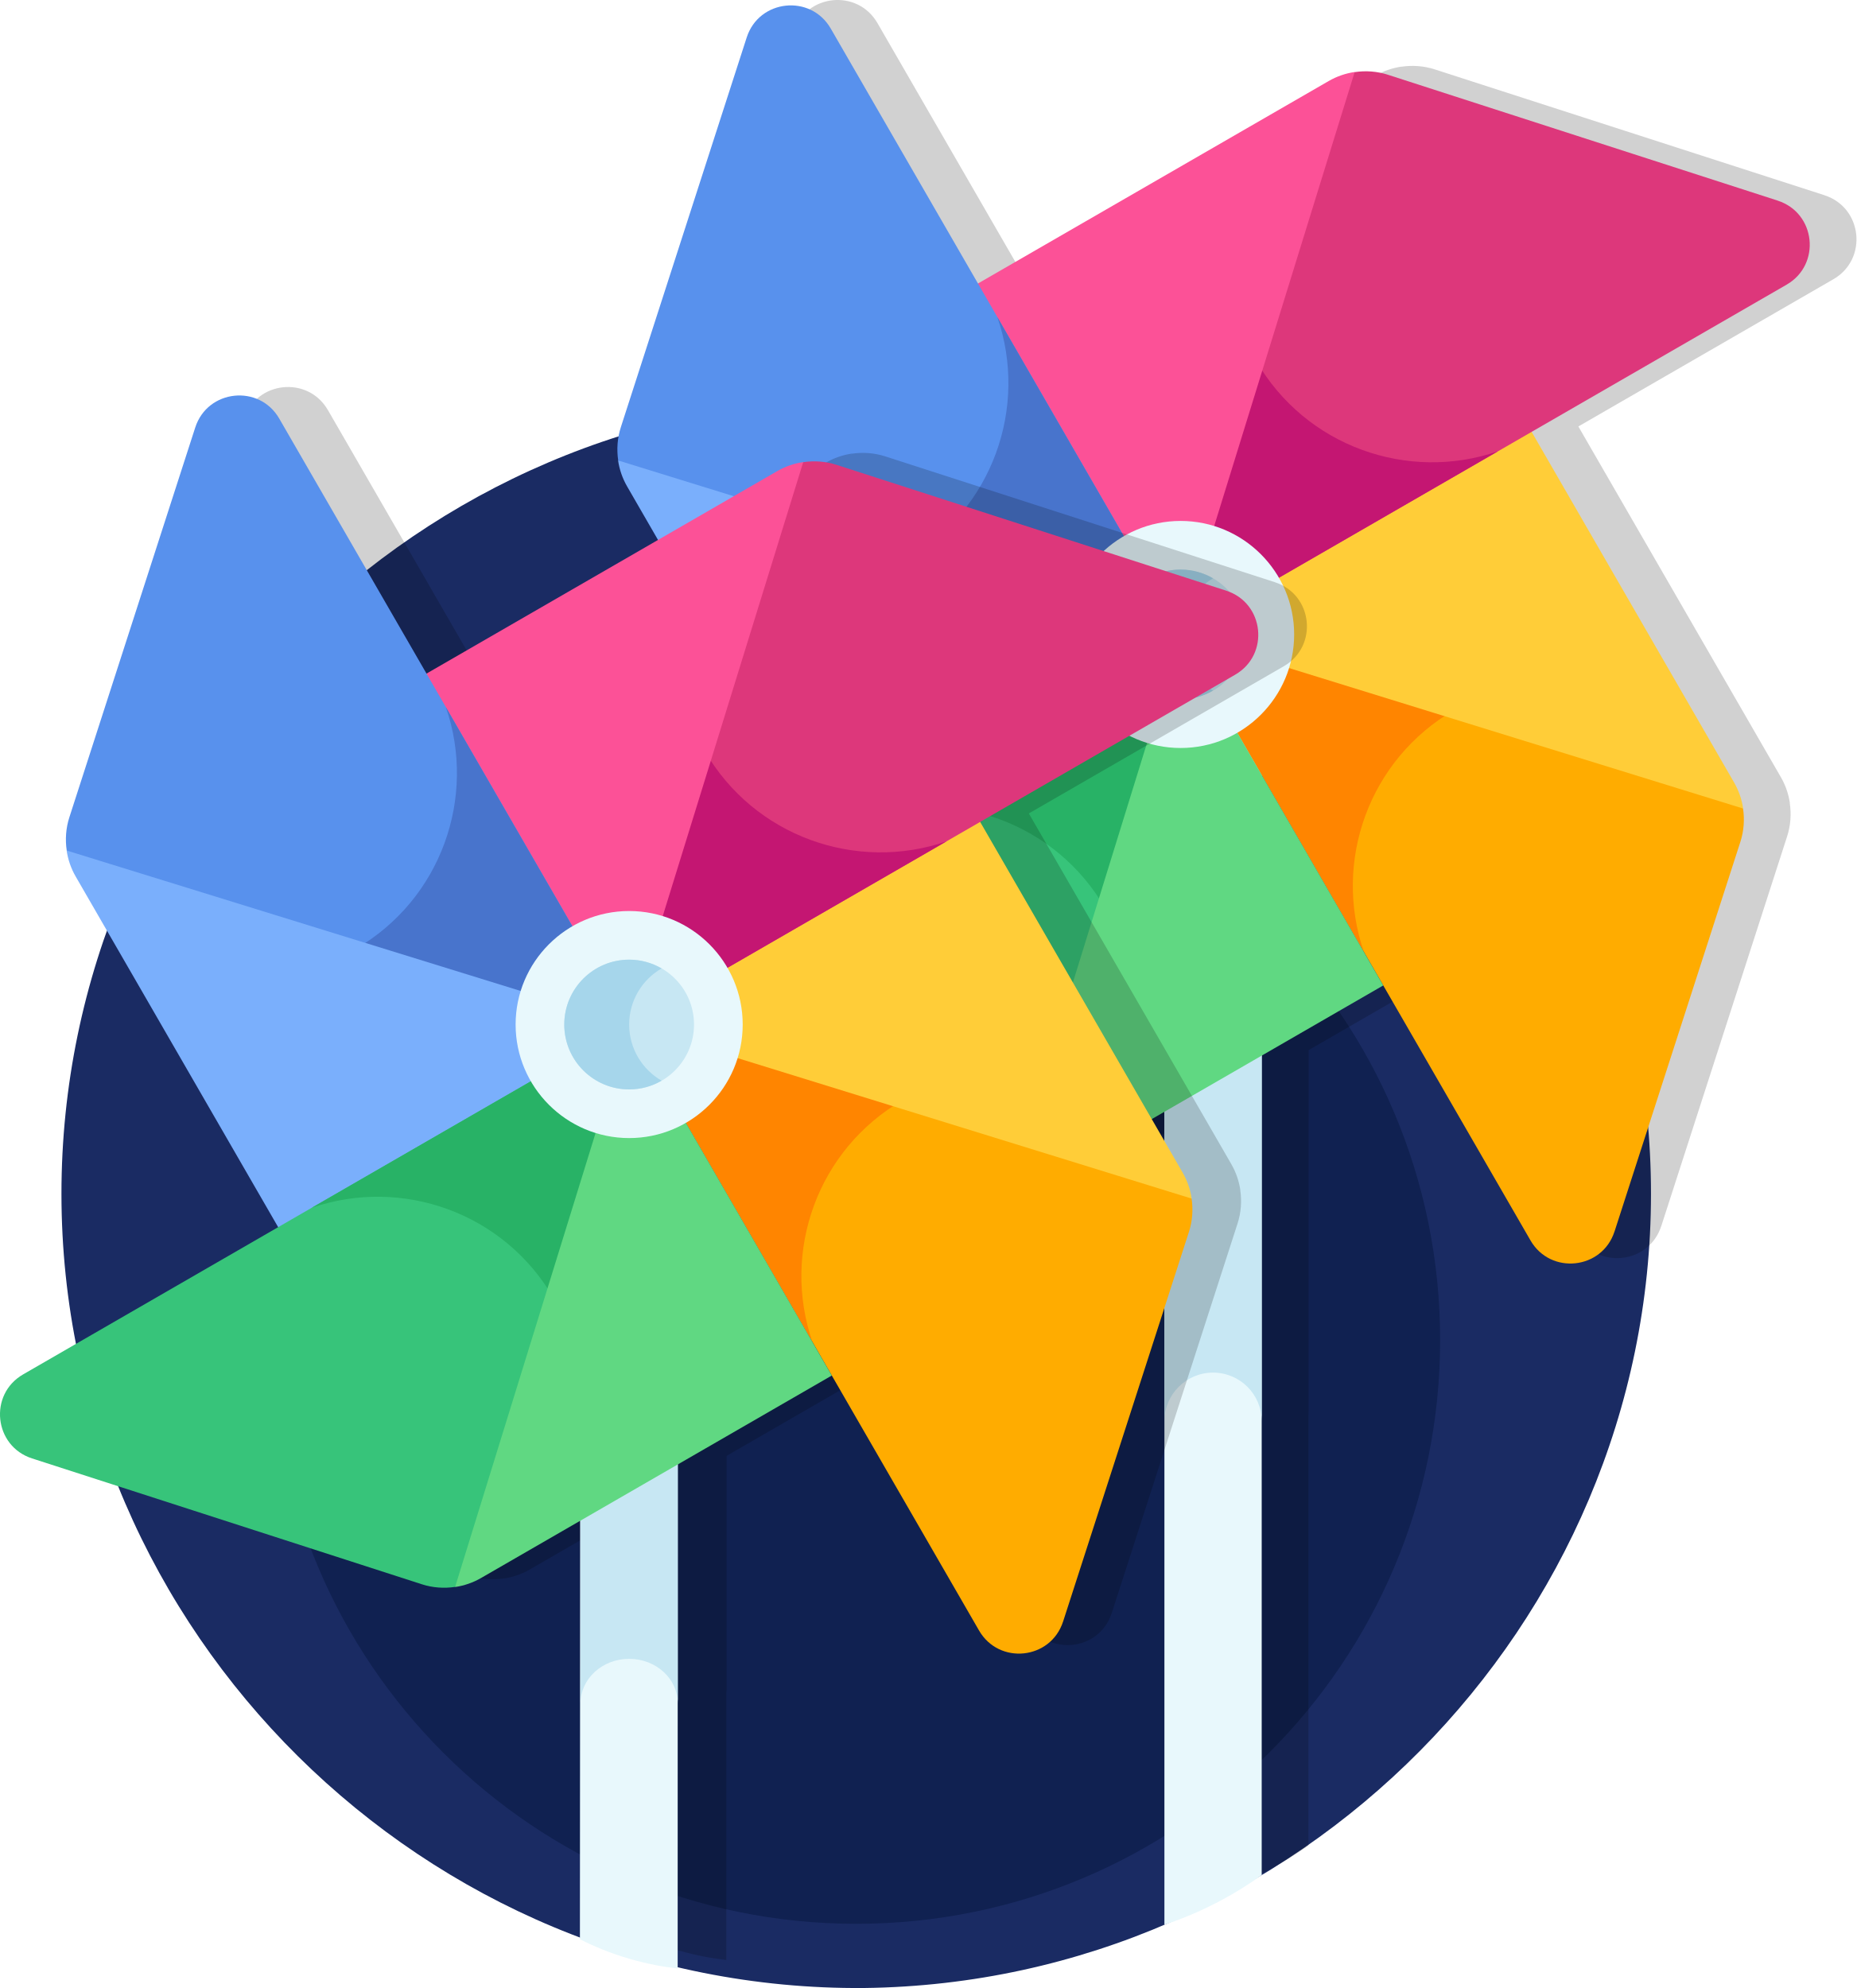
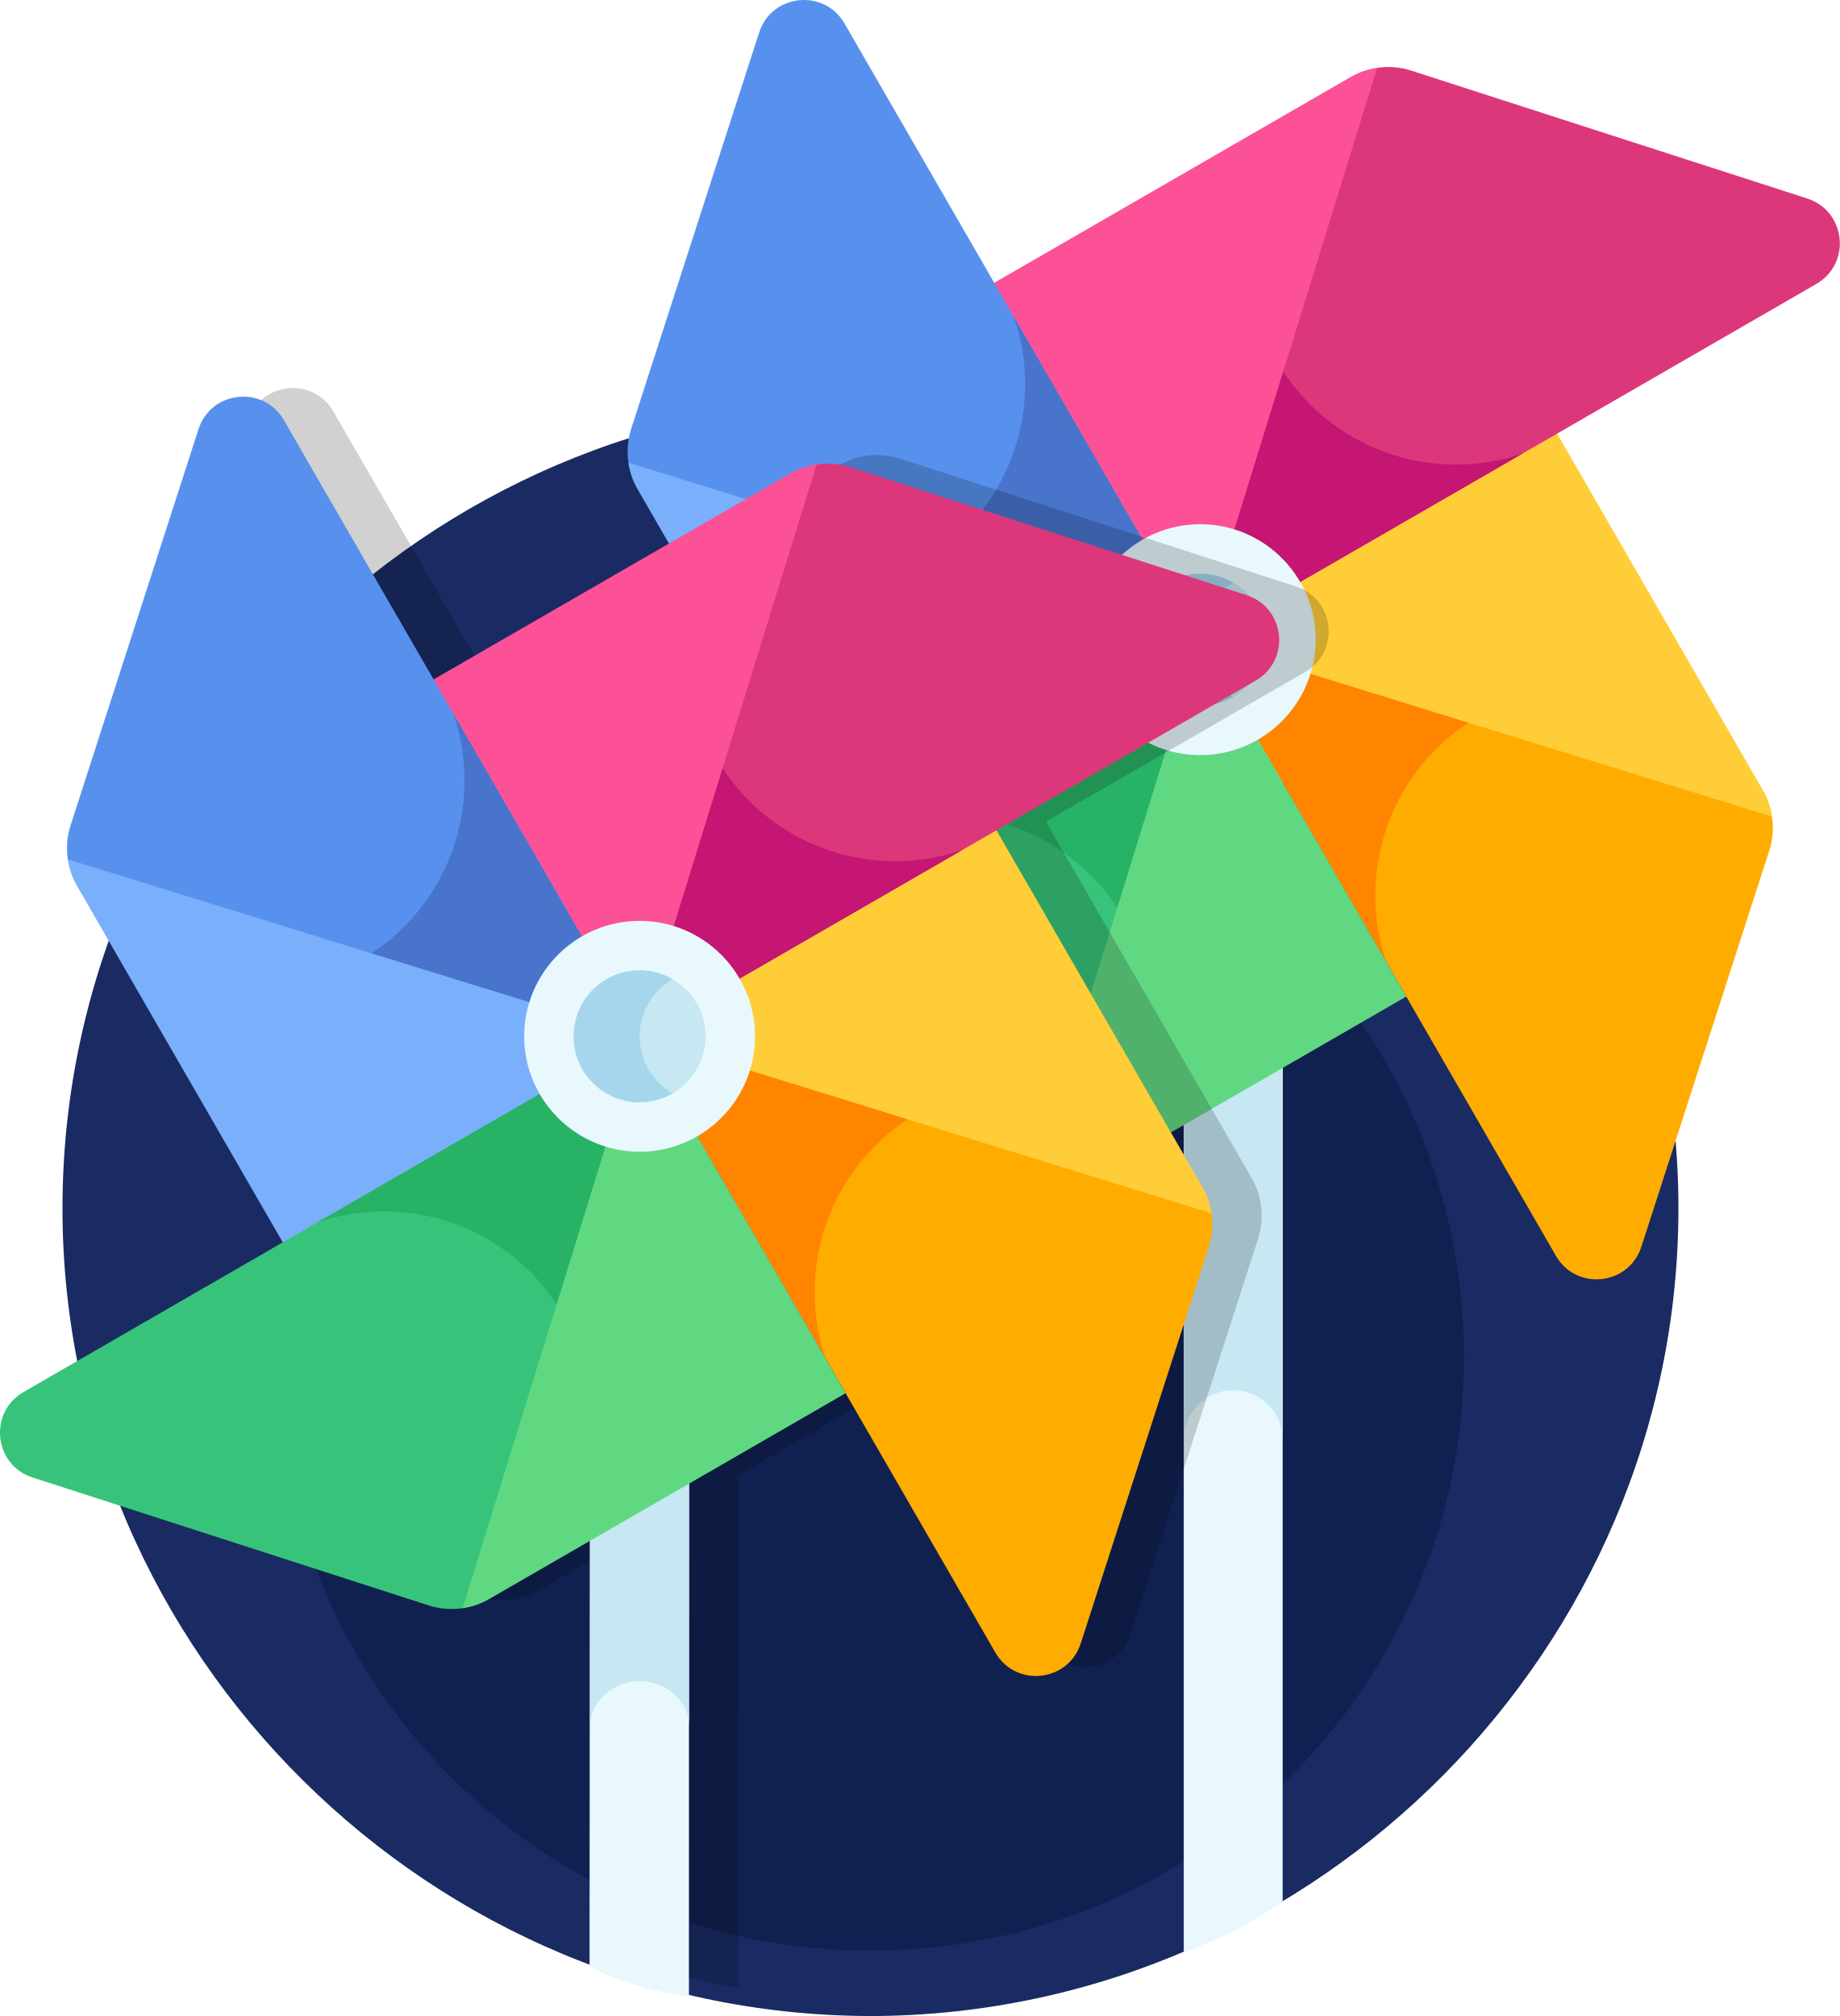
- <svg xmlns="http://www.w3.org/2000/svg" id="Layer_2" data-name="Layer 2" viewBox="0 0 763.07 817.21">
+ <svg xmlns="http://www.w3.org/2000/svg" id="Layer_2" data-name="Layer 2" viewBox="0 0 743.86 814.99">
  <defs>
    <style>
      .cls-1 {
        fill: #fc5197;
      }

      .cls-2 {
        fill: #e8f8fc;
      }

      .cls-3 {
        fill: #ffcd38;
      }

      .cls-4 {
        fill: #ffac00;
      }

      .cls-5 {
        fill: #ff8500;
      }

      .cls-6 {
        fill: #c41672;
      }

      .cls-7 {
        fill: #a6d6eb;
      }

      .cls-8 {
        fill: #dd377b;
      }

      .cls-9 {
        fill: #c7e7f3;
      }

      .cls-10 {
        fill: #102151;
      }

      .cls-11 {
        fill: #1a2b63;
      }

      .cls-12 {
        fill: #5891ed;
      }

      .cls-13 {
        fill: #28b266;
      }

      .cls-14 {
        fill: #4874cc;
      }

      .cls-15 {
        fill: #37c47a;
      }

      .cls-16 {
        fill: #60d882;
      }

      .cls-17 {
        fill: #7aaffc;
      }

      .cls-18 {
        opacity: .18;
      }
    </style>
  </defs>
  <g id="svg4956">
    <g id="cata2">
      <g>
        <g id="g4972">
-           <path id="path4974" class="cls-11" d="m351.93,164.16c-179.53.3-326.74,148.03-326.67,326.67.08,179.76,149.29,327.88,329.95,326.38,178.21-2.14,323.31-149.16,323.39-326.38.07-178.55-147.1-326.31-326.67-326.67Z" />
+           <path id="path4974" class="cls-11" d="m351.93,161.94c-179.53.3-326.74,148.03-326.67,326.67.08,179.76,149.29,327.88,329.95,326.38,178.21-2.14,323.31-149.16,323.39-326.38.07-178.55-147.1-326.31-326.67-326.67Z" />
        </g>
        <g id="g4976">
-           <path id="path4978" class="cls-10" d="m591.93,550.82c0,132.55-107.45,240-240,240s-240-107.45-240-240,107.45-240,240-240,240,107.45,240,240" />
-         </g>
-       </g>
-       <g id="Sombra_2" data-name="Sombra 2" class="cls-18">
+           <path id="path4978" class="cls-10" d="m591.93,548.6c0,132.55-107.45,240-240,240s-240-107.45-240-240,107.45-240,240-240,240,107.45,240,240" />
+         </g>
+       </g>
+       <g>
        <g>
          <g id="g4980">
-             <path id="path4982" d="m497.81,778.66c6.04-1.97,12.9-4.63,20.21-8.25,7.77-3.84,14.36-7.94,19.78-11.75,0-160.38,0-320.76.01-481.14h-40v501.14Z" />
+             <path id="path4982" class="cls-2" d="m478.6,788.99c6.04-2.01,12.9-4.72,20.21-8.42,7.77-3.92,14.36-8.1,19.78-11.99,0-163.68,0-327.37.01-491.05h-40v511.46Z" />
          </g>
          <g id="g4984">
-             <path id="path4986" d="m497.81,277.53v304.49c0-11.05,8.95-20,20-20s20,8.95,20,20v-304.49h-40Z" />
+             <path id="path4986" class="cls-9" d="m478.6,277.53v304.49c0-11.05,8.95-20,20-20s20,8.95,20,20v-304.49h-40Z" />
          </g>
        </g>
        <g>
          <g id="g4988">
-             <path id="path4990" d="m682.82,504.03l51.73-160.2c1.45-4.48,1.77-9.17,1.09-13.72l-103.67-79.55-127.51,8.03,143.82,249.09c8.23,14.26,29.47,12.01,34.53-3.66" />
+             <path id="path4990" class="cls-4" d="m663.61,504.03l51.73-160.2c1.45-4.48,1.77-9.17,1.09-13.72l-103.67-79.55-127.51,8.03,143.82,249.09c8.23,14.26,29.47,12.01,34.53-3.66" />
          </g>
          <g id="g4992">
-             <path id="path4994" d="m616.98,289.66c16.45-9.49,34.78-12.74,52.26-10.5l-37.26-28.59-127.51,8.03,75.33,130.48c-12.79-37.03,1.98-79.11,37.17-99.42" />
+             <path id="path4994" class="cls-5" d="m597.77,289.66c16.45-9.49,34.78-12.74,52.26-10.5l-37.26-28.59-127.51,8.03,75.33,130.48c-12.79-37.03,1.98-79.11,37.17-99.42" />
          </g>
          <g id="g4996">
-             <path id="path4998" d="m735.69,330.14c-.55-3.73-1.79-7.36-3.72-10.69l-89.39-154.83-144.27,83.3,6.17,10.69,231.21,71.54Z" />
+             <path id="path4998" class="cls-3" d="m716.48,330.14c-.55-3.73-1.79-7.36-3.72-10.69l-89.39-154.83-144.27,83.3,6.17,10.69,231.21,71.54Z" />
          </g>
          <g id="g5000">
-             <path id="path5002" d="m749.91,80.25l-160.2-51.73c-4.48-1.45-9.17-1.77-13.72-1.09l-79.55,103.67,8.03,127.51,249.09-143.82c14.26-8.23,12.01-29.47-3.66-34.53" />
+             <path id="path5002" class="cls-8" d="m730.7,80.25l-160.2-51.73c-4.48-1.45-9.17-1.77-13.72-1.09l-79.55,103.67,8.03,127.51,249.09-143.82c14.26-8.23,12.01-29.47-3.66-34.53" />
          </g>
          <g id="g5004">
-             <path id="path5006" d="m535.53,146.09c-9.49-16.45-12.74-34.78-10.5-52.26l-28.59,37.26,8.03,127.51,130.48-75.33c-37.03,12.79-79.11-1.98-99.42-37.17" />
+             <path id="path5006" class="cls-6" d="m516.32,146.09c-9.49-16.45-12.74-34.78-10.5-52.26l-28.59,37.26,8.03,127.51,130.48-75.33c-37.03,12.79-79.11-1.98-99.42-37.17" />
          </g>
          <g id="g5008">
-             <path id="path5010" d="m576.02,27.39c-3.73.55-7.36,1.79-10.69,3.72l-154.83,89.39,83.3,144.27,10.69-6.17,71.54-231.21Z" />
+             <path id="path5010" class="cls-1" d="m556.8,27.39c-3.73.55-7.36,1.79-10.69,3.72l-154.83,89.39,83.3,144.27,10.69-6.17,71.54-231.21Z" />
          </g>
          <g id="g5012">
-             <path id="path5014" d="m326.13,13.16l-51.73,160.2c-1.45,4.48-1.77,9.17-1.09,13.72l103.67,79.55,127.51-8.03L360.66,9.5c-8.23-14.26-29.47-12.01-34.53,3.66" />
+             <path id="path5014" class="cls-12" d="m306.92,13.16l-51.73,160.2c-1.45,4.48-1.77,9.17-1.09,13.72l103.67,79.55,127.51-8.03L341.45,9.5c-8.23-14.26-29.47-12.01-34.53,3.66" />
          </g>
          <g id="g5016">
-             <path id="path5018" d="m391.97,227.54c-16.45,9.49-34.78,12.74-52.26,10.5l37.26,28.59,127.51-8.03-75.33-130.48c12.79,37.03-1.98,79.11-37.17,99.42" />
+             <path id="path5018" class="cls-14" d="m372.76,227.54c-16.45,9.49-34.78,12.74-52.26,10.5l37.26,28.59,127.51-8.03-75.33-130.48c12.79,37.03-1.98,79.11-37.17,99.42" />
          </g>
          <g id="g5020">
-             <path id="path5022" d="m273.26,187.06c.55,3.73,1.79,7.36,3.72,10.69l89.39,154.83,144.27-83.3-6.17-10.69-231.21-71.54Z" />
+             <path id="path5022" class="cls-17" d="m254.05,187.06c.55,3.73,1.79,7.36,3.72,10.69l89.39,154.83,144.27-83.3-6.17-10.69-231.21-71.54Z" />
          </g>
          <g id="g5024">
-             <path id="path5026" d="m259.04,436.95l160.2,51.73c4.48,1.45,9.17,1.77,13.72,1.09l79.55-103.67-8.03-127.51-249.09,143.82c-14.26,8.23-12.01,29.47,3.66,34.53" />
+             <path id="path5026" class="cls-15" d="m239.83,436.95l160.2,51.73c4.48,1.45,9.17,1.77,13.72,1.09l79.55-103.67-8.03-127.51-249.09,143.82c-14.26,8.23-12.01,29.47,3.66,34.53" />
          </g>
          <g id="g5028">
-             <path id="path5030" d="m473.42,371.11c9.49,16.44,12.74,34.78,10.5,52.26l28.59-37.26-8.03-127.51-130.48,75.33c37.03-12.79,79.11,1.98,99.42,37.17" />
+             <path id="path5030" class="cls-13" d="m454.21,371.11c9.49,16.44,12.74,34.78,10.5,52.26l28.59-37.26-8.03-127.51-130.48,75.33c37.03-12.79,79.11,1.98,99.42,37.17" />
          </g>
          <g id="g5032">
-             <path id="path5034" d="m432.94,489.81c3.73-.55,7.36-1.79,10.69-3.72l144.14-83.22-83.3-144.27-71.54,231.21Z" />
+             <path id="path5034" class="cls-16" d="m413.72,489.81c3.73-.55,7.36-1.79,10.69-3.72l144.14-83.22-83.3-144.27-71.54,231.21Z" />
          </g>
          <g id="g5036">
-             <path id="path5038" d="m504.48,305.26c-25.73,0-46.67-20.93-46.67-46.67s20.93-46.67,46.67-46.67,46.67,20.93,46.67,46.67-20.93,46.67-46.67,46.67" />
+             <path id="path5038" class="cls-2" d="m485.26,305.26c-25.73,0-46.67-20.93-46.67-46.67s20.93-46.67,46.67-46.67,46.67,20.93,46.67,46.67-20.93,46.67-46.67,46.67" />
          </g>
          <g id="g5040">
-             <path id="path5042" d="m531.14,258.6c0,14.73-11.94,26.67-26.67,26.67s-26.67-11.94-26.67-26.67,11.94-26.67,26.67-26.67,26.67,11.94,26.67,26.67" />
+             <path id="path5042" class="cls-9" d="m511.93,258.6c0,14.73-11.94,26.67-26.67,26.67s-26.67-11.94-26.67-26.67,11.94-26.67,26.67-26.67,26.67,11.94,26.67,26.67" />
          </g>
          <g id="g5044">
-             <path id="path5046" d="m504.48,258.6c0-9.86,5.37-18.46,13.33-23.07-3.93-2.27-8.47-3.6-13.33-3.6-14.73,0-26.67,11.94-26.67,26.67s11.94,26.67,26.67,26.67c4.86,0,9.41-1.32,13.33-3.6-7.96-4.61-13.33-13.21-13.33-23.07" />
+             <path id="path5046" class="cls-7" d="m485.26,258.6c0-9.86,5.37-18.46,13.33-23.07-3.93-2.27-8.47-3.6-13.33-3.6-14.73,0-26.67,11.94-26.67,26.67s11.94,26.67,26.67,26.67c4.86,0,9.41-1.32,13.33-3.6-7.96-4.61-13.33-13.21-13.33-23.07" />
+           </g>
+         </g>
+       </g>
+       <g id="Sombra_1" data-name="Sombra 1" class="cls-18">
+         <g>
+           <g id="g4980-2" data-name="g4980">
+             <path id="path4982-2" data-name="path4982" d="m258.36,791.47c5.56,2.81,12.51,5.77,20.74,8.14,7.21,2.07,13.81,3.23,19.44,3.87.02-129.34.04-258.68.05-388.02h-40c-.08,125.34-.16,250.68-.23,376.02Z" />
+           </g>
+           <g id="g4984-2" data-name="g4984">
+             <path id="path4986-2" data-name="path4986" d="m258.6,415.46v279.07c0-10.12,8.95-18.33,20-18.33s20,8.21,20,18.33v-279.07h-40Z" />
+           </g>
+         </g>
+         <g>
+           <g id="g4988-2" data-name="g4988">
+             <path id="path4990-2" data-name="path4990" d="m456.95,660.89l51.73-160.2c1.45-4.48,1.77-9.17,1.09-13.72l-103.67-79.55-127.51,8.03,143.82,249.09c8.23,14.26,29.47,12.01,34.53-3.66" />
+           </g>
+           <g id="g4992-2" data-name="g4992">
+             <path id="path4994-2" data-name="path4994" d="m391.11,446.51c16.45-9.49,34.78-12.74,52.26-10.5l-37.26-28.59-127.51,8.03,75.33,130.48c-12.79-37.03,1.98-79.11,37.17-99.42" />
+           </g>
+           <g id="g4996-2" data-name="g4996">
+             <path id="path4998-2" data-name="path4998" d="m509.81,487c-.55-3.73-1.79-7.36-3.72-10.69l-89.39-154.83-144.27,83.3,6.17,10.69,231.21,71.54Z" />
+           </g>
+           <g id="g5000-2" data-name="g5000">
+             <path id="path5002-2" data-name="path5002" d="m524.03,237.11l-160.2-51.73c-4.48-1.45-9.17-1.77-13.72-1.09l-79.55,103.67,8.03,127.51,249.09-143.82c14.26-8.23,12.01-29.47-3.66-34.53" />
+           </g>
+           <g id="g5004-2" data-name="g5004">
+             <path id="path5006-2" data-name="path5006" d="m309.66,302.95c-9.49-16.45-12.74-34.78-10.5-52.26l-28.59,37.26,8.03,127.51,130.48-75.33c-37.03,12.79-79.11-1.98-99.42-37.17" />
+           </g>
+           <g id="g5008-2" data-name="g5008">
+             <path id="path5010-2" data-name="path5010" d="m350.14,184.24c-3.73.55-7.36,1.79-10.69,3.72l-154.83,89.39,83.3,144.27,10.69-6.17,71.54-231.21Z" />
+           </g>
+           <g id="g5012-2" data-name="g5012">
+             <path id="path5014-2" data-name="path5014" d="m100.25,170.02l-51.73,160.2c-1.45,4.48-1.77,9.17-1.09,13.72l103.67,79.55,127.51-8.03-143.82-249.09c-8.23-14.26-29.47-12.01-34.53,3.66" />
+           </g>
+           <g id="g5016-2" data-name="g5016">
+             <path id="path5018-2" data-name="path5018" d="m166.09,384.4c-16.45,9.49-34.78,12.74-52.26,10.5l37.26,28.59,127.51-8.03-75.33-130.48c12.79,37.03-1.98,79.11-37.17,99.42" />
+           </g>
+           <g id="g5020-2" data-name="g5020">
+             <path id="path5022-2" data-name="path5022" d="m47.39,343.92c.55,3.73,1.79,7.36,3.72,10.69l89.39,154.83,144.27-83.3-6.17-10.69-231.21-71.54Z" />
+           </g>
+           <g id="g5024-2" data-name="g5024">
+             <path id="path5026-2" data-name="path5026" d="m33.16,593.8l160.2,51.73c4.48,1.45,9.17,1.77,13.72,1.09l79.55-103.67-8.03-127.51L29.5,559.27c-14.26,8.23-12.01,29.47,3.66,34.53" />
+           </g>
+           <g id="g5028-2" data-name="g5028">
+             <path id="path5030-2" data-name="path5030" d="m247.54,527.97c9.49,16.44,12.74,34.78,10.5,52.26l28.59-37.26-8.03-127.51-130.48,75.33c37.03-12.79,79.11,1.98,99.42,37.17" />
+           </g>
+           <g id="g5032-2" data-name="g5032">
+             <path id="path5034-2" data-name="path5034" d="m207.06,646.67c3.73-.55,7.36-1.79,10.69-3.72l144.14-83.22-83.3-144.27-71.54,231.21Z" />
+           </g>
+           <g id="g5036-2" data-name="g5036">
+             <path id="path5038-2" data-name="path5038" d="m278.6,462.12c-25.73,0-46.67-20.93-46.67-46.67s20.93-46.67,46.67-46.67,46.67,20.93,46.67,46.67-20.93,46.67-46.67,46.67" />
+           </g>
+           <g id="g5040-2" data-name="g5040">
+             <path id="path5042-2" data-name="path5042" d="m305.26,415.45c0,14.73-11.94,26.67-26.67,26.67s-26.67-11.94-26.67-26.67,11.94-26.67,26.67-26.67,26.67,11.94,26.67,26.67" />
+           </g>
+           <g id="g5044-2" data-name="g5044">
+             <path id="path5046-2" data-name="path5046" d="m278.6,415.45c0-9.86,5.37-18.46,13.33-23.07-3.93-2.27-8.47-3.6-13.33-3.6-14.73,0-26.67,11.94-26.67,26.67s11.94,26.67,26.67,26.67c4.86,0,9.41-1.32,13.33-3.6-7.96-4.61-13.33-13.21-13.33-23.07" />
          </g>
        </g>
      </g>
      <g>
        <g>
-           <g id="g4980-2" data-name="g4980">
-             <path id="path4982-2" data-name="path4982" class="cls-2" d="m478.6,791.21c6.04-2.01,12.9-4.72,20.21-8.42,7.77-3.92,14.36-8.1,19.78-11.99,0-163.68,0-327.37.01-491.05h-40v511.46Z" />
-           </g>
-           <g id="g4984-2" data-name="g4984">
-             <path id="path4986-2" data-name="path4986" class="cls-9" d="m478.6,279.75v304.49c0-11.05,8.95-20,20-20s20,8.95,20,20v-304.49h-40Z" />
-           </g>
-         </g>
-         <g>
-           <g id="g4988-2" data-name="g4988">
-             <path id="path4990-2" data-name="path4990" class="cls-4" d="m663.61,506.25l51.73-160.2c1.45-4.48,1.77-9.17,1.09-13.72l-103.67-79.55-127.51,8.03,143.82,249.09c8.23,14.26,29.47,12.01,34.53-3.66" />
-           </g>
-           <g id="g4992-2" data-name="g4992">
-             <path id="path4994-2" data-name="path4994" class="cls-5" d="m597.77,291.87c16.45-9.49,34.78-12.74,52.26-10.5l-37.26-28.59-127.51,8.03,75.33,130.48c-12.79-37.03,1.98-79.11,37.17-99.42" />
-           </g>
-           <g id="g4996-2" data-name="g4996">
-             <path id="path4998-2" data-name="path4998" class="cls-3" d="m716.48,332.36c-.55-3.73-1.79-7.36-3.72-10.69l-89.39-154.83-144.27,83.3,6.17,10.69,231.21,71.54Z" />
-           </g>
-           <g id="g5000-2" data-name="g5000">
-             <path id="path5002-2" data-name="path5002" class="cls-8" d="m730.7,82.47l-160.2-51.73c-4.48-1.45-9.17-1.77-13.72-1.09l-79.55,103.67,8.03,127.51,249.09-143.82c14.26-8.23,12.01-29.47-3.66-34.53" />
-           </g>
-           <g id="g5004-2" data-name="g5004">
-             <path id="path5006-2" data-name="path5006" class="cls-6" d="m516.32,148.31c-9.49-16.45-12.74-34.78-10.5-52.26l-28.59,37.26,8.03,127.51,130.48-75.33c-37.03,12.79-79.11-1.98-99.42-37.17" />
-           </g>
-           <g id="g5008-2" data-name="g5008">
-             <path id="path5010-2" data-name="path5010" class="cls-1" d="m556.8,29.6c-3.73.55-7.36,1.79-10.69,3.72l-154.83,89.39,83.3,144.27,10.69-6.17,71.54-231.21Z" />
-           </g>
-           <g id="g5012-2" data-name="g5012">
-             <path id="path5014-2" data-name="path5014" class="cls-12" d="m306.92,15.38l-51.73,160.2c-1.45,4.48-1.77,9.17-1.09,13.72l103.67,79.55,127.51-8.03L341.45,11.72c-8.23-14.26-29.47-12.01-34.53,3.66" />
-           </g>
-           <g id="g5016-2" data-name="g5016">
-             <path id="path5018-2" data-name="path5018" class="cls-14" d="m372.76,229.76c-16.45,9.49-34.78,12.74-52.26,10.5l37.26,28.59,127.51-8.03-75.33-130.48c12.79,37.03-1.98,79.11-37.17,99.42" />
-           </g>
-           <g id="g5020-2" data-name="g5020">
-             <path id="path5022-2" data-name="path5022" class="cls-17" d="m254.05,189.28c.55,3.73,1.79,7.36,3.72,10.69l89.39,154.83,144.27-83.3-6.17-10.69-231.21-71.54Z" />
-           </g>
-           <g id="g5024-2" data-name="g5024">
-             <path id="path5026-2" data-name="path5026" class="cls-15" d="m239.83,439.17l160.2,51.73c4.48,1.45,9.17,1.77,13.72,1.09l79.55-103.67-8.03-127.51-249.09,143.82c-14.26,8.23-12.01,29.47,3.66,34.53" />
-           </g>
-           <g id="g5028-2" data-name="g5028">
-             <path id="path5030-2" data-name="path5030" class="cls-13" d="m454.21,373.33c9.49,16.44,12.74,34.78,10.5,52.26l28.59-37.26-8.03-127.51-130.48,75.33c37.03-12.79,79.11,1.98,99.42,37.17" />
-           </g>
-           <g id="g5032-2" data-name="g5032">
-             <path id="path5034-2" data-name="path5034" class="cls-16" d="m413.72,492.03c3.73-.55,7.36-1.79,10.69-3.72l144.14-83.22-83.3-144.27-71.54,231.21Z" />
-           </g>
-           <g id="g5036-2" data-name="g5036">
-             <path id="path5038-2" data-name="path5038" class="cls-2" d="m485.26,307.48c-25.73,0-46.67-20.93-46.67-46.67s20.93-46.67,46.67-46.67,46.67,20.93,46.67,46.67-20.93,46.67-46.67,46.67" />
-           </g>
-           <g id="g5040-2" data-name="g5040">
-             <path id="path5042-2" data-name="path5042" class="cls-9" d="m511.93,260.81c0,14.73-11.94,26.67-26.67,26.67s-26.67-11.94-26.67-26.67,11.94-26.67,26.67-26.67,26.67,11.94,26.67,26.67" />
-           </g>
-           <g id="g5044-2" data-name="g5044">
-             <path id="path5046-2" data-name="path5046" class="cls-7" d="m485.26,260.81c0-9.86,5.37-18.46,13.33-23.07-3.93-2.27-8.47-3.6-13.33-3.6-14.73,0-26.67,11.94-26.67,26.67s11.94,26.67,26.67,26.67c4.86,0,9.41-1.32,13.33-3.6-7.96-4.61-13.33-13.21-13.33-23.07" />
-           </g>
-         </g>
-       </g>
-       <g id="Sombra_1" data-name="Sombra 1" class="cls-18">
-         <g>
          <g id="g4980-3" data-name="g4980">
-             <path id="path4982-3" data-name="path4982" d="m258.36,793.69c5.56,2.81,12.51,5.77,20.74,8.14,7.21,2.07,13.81,3.23,19.44,3.87.02-129.34.04-258.68.05-388.02h-40c-.08,125.34-.16,250.68-.23,376.02Z" />
+             <path id="path4982-3" data-name="path4982" class="cls-2" d="m238.36,794.96c5.56,2.81,12.51,5.77,20.74,8.14,7.21,2.07,13.81,3.23,19.44,3.87.02-129.34.04-258.68.05-388.02h-40c-.08,125.34-.16,250.68-.23,376.02Z" />
          </g>
          <g id="g4984-3" data-name="g4984">
-             <path id="path4986-3" data-name="path4986" d="m258.6,417.67v279.07c0-10.12,8.95-18.33,20-18.33s20,8.21,20,18.33v-279.07h-40Z" />
+             <path id="path4986-3" data-name="path4986" class="cls-9" d="m238.6,418.94v279.07c0-10.12,8.95-18.33,20-18.33s20,8.21,20,18.33v-279.07h-40Z" />
          </g>
        </g>
        <g>
          <g id="g4988-3" data-name="g4988">
-             <path id="path4990-3" data-name="path4990" d="m456.95,663.11l51.73-160.2c1.45-4.48,1.77-9.17,1.09-13.72l-103.67-79.55-127.51,8.03,143.82,249.09c8.23,14.26,29.47,12.01,34.53-3.66" />
+             <path id="path4990-3" data-name="path4990" class="cls-4" d="m436.95,664.38l51.73-160.2c1.45-4.48,1.77-9.17,1.09-13.72l-103.67-79.55-127.51,8.03,143.82,249.09c8.23,14.26,29.47,12.01,34.53-3.66" />
          </g>
          <g id="g4992-3" data-name="g4992">
-             <path id="path4994-3" data-name="path4994" d="m391.11,448.73c16.45-9.49,34.78-12.74,52.26-10.5l-37.26-28.59-127.51,8.03,75.33,130.48c-12.79-37.03,1.98-79.11,37.17-99.42" />
+             <path id="path4994-3" data-name="path4994" class="cls-5" d="m371.11,450c16.45-9.49,34.78-12.74,52.26-10.5l-37.26-28.59-127.51,8.03,75.33,130.48c-12.79-37.03,1.98-79.11,37.17-99.42" />
          </g>
          <g id="g4996-3" data-name="g4996">
-             <path id="path4998-3" data-name="path4998" d="m509.81,489.21c-.55-3.73-1.79-7.36-3.72-10.69l-89.39-154.83-144.27,83.3,6.17,10.69,231.21,71.54Z" />
+             <path id="path4998-3" data-name="path4998" class="cls-3" d="m489.81,490.48c-.55-3.73-1.79-7.36-3.72-10.69l-89.39-154.83-144.27,83.3,6.17,10.69,231.21,71.54Z" />
          </g>
          <g id="g5000-3" data-name="g5000">
-             <path id="path5002-3" data-name="path5002" d="m524.03,239.33l-160.2-51.73c-4.48-1.45-9.17-1.77-13.72-1.09l-79.55,103.67,8.03,127.51,249.09-143.82c14.26-8.23,12.01-29.47-3.66-34.53" />
+             <path id="path5002-3" data-name="path5002" class="cls-8" d="m504.03,240.6l-160.2-51.73c-4.48-1.45-9.17-1.77-13.72-1.09l-79.55,103.67,8.03,127.51,249.09-143.82c14.26-8.23,12.01-29.47-3.66-34.53" />
          </g>
          <g id="g5004-3" data-name="g5004">
-             <path id="path5006-3" data-name="path5006" d="m309.66,305.17c-9.49-16.45-12.74-34.78-10.5-52.26l-28.59,37.26,8.03,127.51,130.48-75.33c-37.03,12.79-79.11-1.98-99.42-37.17" />
+             <path id="path5006-3" data-name="path5006" class="cls-6" d="m289.66,306.44c-9.49-16.45-12.74-34.78-10.5-52.26l-28.59,37.26,8.03,127.51,130.48-75.33c-37.03,12.79-79.11-1.98-99.42-37.17" />
          </g>
          <g id="g5008-3" data-name="g5008">
-             <path id="path5010-3" data-name="path5010" d="m350.14,186.46c-3.73.55-7.36,1.79-10.69,3.72l-154.83,89.39,83.3,144.27,10.69-6.17,71.54-231.21Z" />
+             <path id="path5010-3" data-name="path5010" class="cls-1" d="m330.14,187.73c-3.73.55-7.36,1.79-10.69,3.72l-154.83,89.39,83.3,144.27,10.69-6.17,71.54-231.21Z" />
          </g>
          <g id="g5012-3" data-name="g5012">
-             <path id="path5014-3" data-name="path5014" d="m100.25,172.24l-51.73,160.2c-1.45,4.48-1.77,9.17-1.09,13.72l103.67,79.55,127.51-8.03-143.82-249.09c-8.23-14.26-29.47-12.01-34.53,3.66" />
+             <path id="path5014-3" data-name="path5014" class="cls-12" d="m80.25,173.51l-51.73,160.2c-1.45,4.48-1.77,9.17-1.09,13.72l103.67,79.55,127.51-8.03L114.78,169.85c-8.23-14.26-29.47-12.01-34.53,3.66" />
          </g>
          <g id="g5016-3" data-name="g5016">
-             <path id="path5018-3" data-name="path5018" d="m166.09,386.62c-16.45,9.49-34.78,12.74-52.26,10.5l37.26,28.59,127.51-8.03-75.33-130.48c12.79,37.03-1.98,79.11-37.17,99.42" />
+             <path id="path5018-3" data-name="path5018" class="cls-14" d="m146.09,387.89c-16.45,9.49-34.78,12.74-52.26,10.5l37.26,28.59,127.51-8.03-75.33-130.48c12.79,37.03-1.98,79.11-37.17,99.42" />
          </g>
          <g id="g5020-3" data-name="g5020">
-             <path id="path5022-3" data-name="path5022" d="m47.39,346.13c.55,3.73,1.79,7.36,3.72,10.69l89.39,154.83,144.27-83.3-6.17-10.69-231.21-71.54Z" />
+             <path id="path5022-3" data-name="path5022" class="cls-17" d="m27.39,347.4c.55,3.73,1.79,7.36,3.72,10.69l89.39,154.83,144.27-83.3-6.17-10.69L27.39,347.4Z" />
          </g>
          <g id="g5024-3" data-name="g5024">
-             <path id="path5026-3" data-name="path5026" d="m33.16,596.02l160.2,51.73c4.48,1.45,9.17,1.77,13.72,1.09l79.55-103.67-8.03-127.51L29.5,561.49c-14.26,8.23-12.01,29.47,3.66,34.53" />
+             <path id="path5026-3" data-name="path5026" class="cls-15" d="m13.16,597.29l160.2,51.73c4.48,1.45,9.17,1.77,13.72,1.09l79.55-103.67-8.03-127.51L9.5,562.76c-14.26,8.23-12.01,29.47,3.66,34.53" />
          </g>
          <g id="g5028-3" data-name="g5028">
-             <path id="path5030-3" data-name="path5030" d="m247.54,530.18c9.49,16.44,12.74,34.78,10.5,52.26l28.59-37.26-8.03-127.51-130.48,75.33c37.03-12.79,79.11,1.98,99.42,37.17" />
+             <path id="path5030-3" data-name="path5030" class="cls-13" d="m227.54,531.45c9.49,16.44,12.74,34.78,10.5,52.26l28.59-37.26-8.03-127.51-130.48,75.33c37.03-12.79,79.11,1.98,99.42,37.17" />
          </g>
          <g id="g5032-3" data-name="g5032">
-             <path id="path5034-3" data-name="path5034" d="m207.06,648.89c3.73-.55,7.36-1.79,10.69-3.72l144.14-83.22-83.3-144.27-71.54,231.21Z" />
+             <path id="path5034-3" data-name="path5034" class="cls-16" d="m187.06,650.16c3.73-.55,7.36-1.79,10.69-3.72l144.14-83.22-83.3-144.27-71.54,231.21Z" />
          </g>
          <g id="g5036-3" data-name="g5036">
-             <path id="path5038-3" data-name="path5038" d="m278.6,464.34c-25.73,0-46.67-20.93-46.67-46.67s20.93-46.67,46.67-46.67,46.67,20.93,46.67,46.67-20.93,46.67-46.67,46.67" />
+             <path id="path5038-3" data-name="path5038" class="cls-2" d="m258.6,465.61c-25.73,0-46.67-20.93-46.67-46.67s20.93-46.67,46.67-46.67,46.67,20.93,46.67,46.67-20.93,46.67-46.67,46.67" />
          </g>
          <g id="g5040-3" data-name="g5040">
-             <path id="path5042-3" data-name="path5042" d="m305.26,417.67c0,14.73-11.94,26.67-26.67,26.67s-26.67-11.94-26.67-26.67,11.94-26.67,26.67-26.67,26.67,11.94,26.67,26.67" />
+             <path id="path5042-3" data-name="path5042" class="cls-9" d="m285.26,418.94c0,14.73-11.94,26.67-26.67,26.67s-26.67-11.94-26.67-26.67,11.94-26.67,26.67-26.67,26.67,11.94,26.67,26.67" />
          </g>
          <g id="g5044-3" data-name="g5044">
-             <path id="path5046-3" data-name="path5046" d="m278.6,417.67c0-9.86,5.37-18.46,13.33-23.07-3.93-2.27-8.47-3.6-13.33-3.6-14.73,0-26.67,11.94-26.67,26.67s11.94,26.67,26.67,26.67c4.86,0,9.41-1.32,13.33-3.6-7.96-4.61-13.33-13.21-13.33-23.07" />
-           </g>
-         </g>
-       </g>
-       <g>
-         <g>
-           <g id="g4980-4" data-name="g4980">
-             <path id="path4982-4" data-name="path4982" class="cls-2" d="m238.36,797.18c5.56,2.81,12.51,5.77,20.74,8.14,7.21,2.07,13.81,3.23,19.44,3.87.02-129.34.04-258.68.05-388.02h-40c-.08,125.34-.16,250.68-.23,376.02Z" />
-           </g>
-           <g id="g4984-4" data-name="g4984">
-             <path id="path4986-4" data-name="path4986" class="cls-9" d="m238.6,421.16v279.07c0-10.12,8.95-18.33,20-18.33s20,8.21,20,18.33v-279.07h-40Z" />
-           </g>
-         </g>
-         <g>
-           <g id="g4988-4" data-name="g4988">
-             <path id="path4990-4" data-name="path4990" class="cls-4" d="m436.95,666.6l51.73-160.2c1.45-4.48,1.77-9.17,1.09-13.72l-103.67-79.55-127.51,8.03,143.82,249.09c8.23,14.26,29.47,12.01,34.53-3.66" />
-           </g>
-           <g id="g4992-4" data-name="g4992">
-             <path id="path4994-4" data-name="path4994" class="cls-5" d="m371.11,452.22c16.45-9.49,34.78-12.74,52.26-10.5l-37.26-28.59-127.51,8.03,75.33,130.48c-12.79-37.03,1.98-79.11,37.17-99.42" />
-           </g>
-           <g id="g4996-4" data-name="g4996">
-             <path id="path4998-4" data-name="path4998" class="cls-3" d="m489.81,492.7c-.55-3.73-1.79-7.36-3.72-10.69l-89.39-154.83-144.27,83.3,6.17,10.69,231.21,71.54Z" />
-           </g>
-           <g id="g5000-4" data-name="g5000">
-             <path id="path5002-4" data-name="path5002" class="cls-8" d="m504.03,242.81l-160.2-51.73c-4.48-1.45-9.17-1.77-13.72-1.09l-79.55,103.67,8.03,127.51,249.09-143.82c14.26-8.23,12.01-29.47-3.66-34.53" />
-           </g>
-           <g id="g5004-4" data-name="g5004">
-             <path id="path5006-4" data-name="path5006" class="cls-6" d="m289.66,308.66c-9.49-16.45-12.74-34.78-10.5-52.26l-28.59,37.26,8.03,127.51,130.48-75.33c-37.03,12.79-79.11-1.98-99.42-37.17" />
-           </g>
-           <g id="g5008-4" data-name="g5008">
-             <path id="path5010-4" data-name="path5010" class="cls-1" d="m330.14,189.95c-3.73.55-7.36,1.79-10.69,3.72l-154.83,89.39,83.3,144.27,10.69-6.17,71.54-231.21Z" />
-           </g>
-           <g id="g5012-4" data-name="g5012">
-             <path id="path5014-4" data-name="path5014" class="cls-12" d="m80.25,175.73l-51.73,160.2c-1.45,4.48-1.77,9.17-1.09,13.72l103.67,79.55,127.51-8.03L114.78,172.07c-8.23-14.26-29.47-12.01-34.53,3.66" />
-           </g>
-           <g id="g5016-4" data-name="g5016">
-             <path id="path5018-4" data-name="path5018" class="cls-14" d="m146.09,390.11c-16.45,9.49-34.78,12.74-52.26,10.5l37.26,28.59,127.51-8.03-75.33-130.48c12.79,37.03-1.98,79.11-37.17,99.42" />
-           </g>
-           <g id="g5020-4" data-name="g5020">
-             <path id="path5022-4" data-name="path5022" class="cls-17" d="m27.39,349.62c.55,3.73,1.79,7.36,3.72,10.69l89.39,154.83,144.27-83.3-6.17-10.69L27.39,349.62Z" />
-           </g>
-           <g id="g5024-4" data-name="g5024">
-             <path id="path5026-4" data-name="path5026" class="cls-15" d="m13.16,599.51l160.2,51.73c4.48,1.45,9.17,1.77,13.72,1.09l79.55-103.67-8.03-127.51L9.5,564.98c-14.26,8.23-12.01,29.47,3.66,34.53" />
-           </g>
-           <g id="g5028-4" data-name="g5028">
-             <path id="path5030-4" data-name="path5030" class="cls-13" d="m227.54,533.67c9.49,16.44,12.74,34.78,10.5,52.26l28.59-37.26-8.03-127.51-130.48,75.33c37.03-12.79,79.11,1.98,99.42,37.17" />
-           </g>
-           <g id="g5032-4" data-name="g5032">
-             <path id="path5034-4" data-name="path5034" class="cls-16" d="m187.06,652.38c3.73-.55,7.36-1.79,10.69-3.72l144.14-83.22-83.3-144.27-71.54,231.21Z" />
-           </g>
-           <g id="g5036-4" data-name="g5036">
-             <path id="path5038-4" data-name="path5038" class="cls-2" d="m258.6,467.83c-25.73,0-46.67-20.93-46.67-46.67s20.93-46.67,46.67-46.67,46.67,20.93,46.67,46.67-20.93,46.67-46.67,46.67" />
-           </g>
-           <g id="g5040-4" data-name="g5040">
-             <path id="path5042-4" data-name="path5042" class="cls-9" d="m285.26,421.16c0,14.73-11.94,26.67-26.67,26.67s-26.67-11.94-26.67-26.67,11.94-26.67,26.67-26.67,26.67,11.94,26.67,26.67" />
-           </g>
-           <g id="g5044-4" data-name="g5044">
-             <path id="path5046-4" data-name="path5046" class="cls-7" d="m258.6,421.16c0-9.86,5.37-18.46,13.33-23.07-3.93-2.27-8.47-3.6-13.33-3.6-14.73,0-26.67,11.94-26.67,26.67s11.94,26.67,26.67,26.67c4.86,0,9.41-1.32,13.33-3.6-7.96-4.61-13.33-13.21-13.33-23.07" />
+             <path id="path5046-3" data-name="path5046" class="cls-7" d="m258.6,418.94c0-9.86,5.37-18.46,13.33-23.07-3.93-2.27-8.47-3.6-13.33-3.6-14.73,0-26.67,11.94-26.67,26.67s11.94,26.67,26.67,26.67c4.86,0,9.41-1.32,13.33-3.6-7.96-4.61-13.33-13.21-13.33-23.07" />
          </g>
        </g>
      </g>
    </g>
  </g>
</svg>
